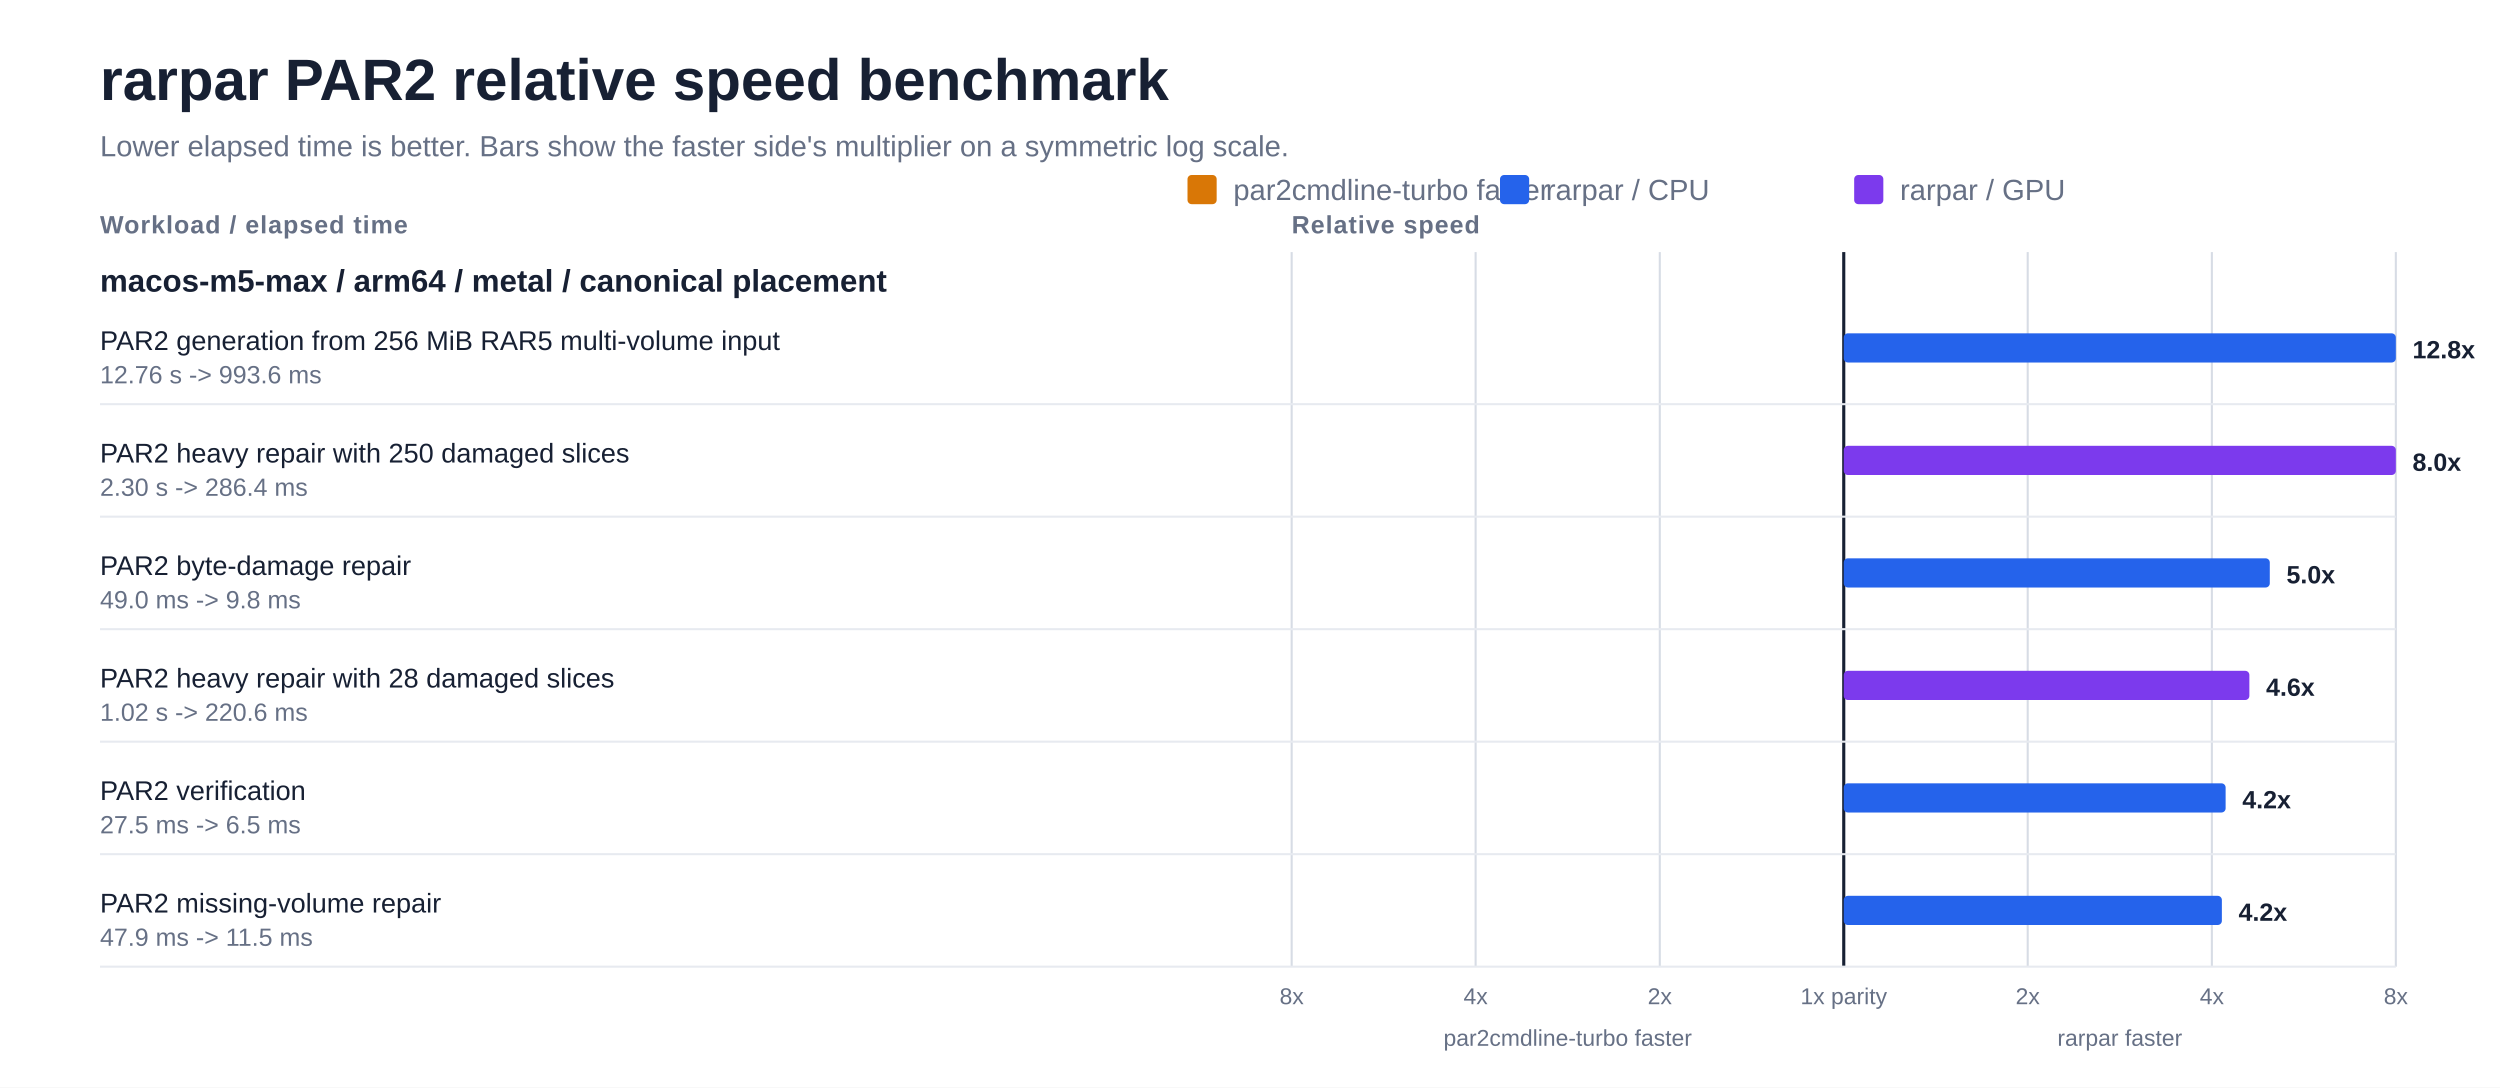
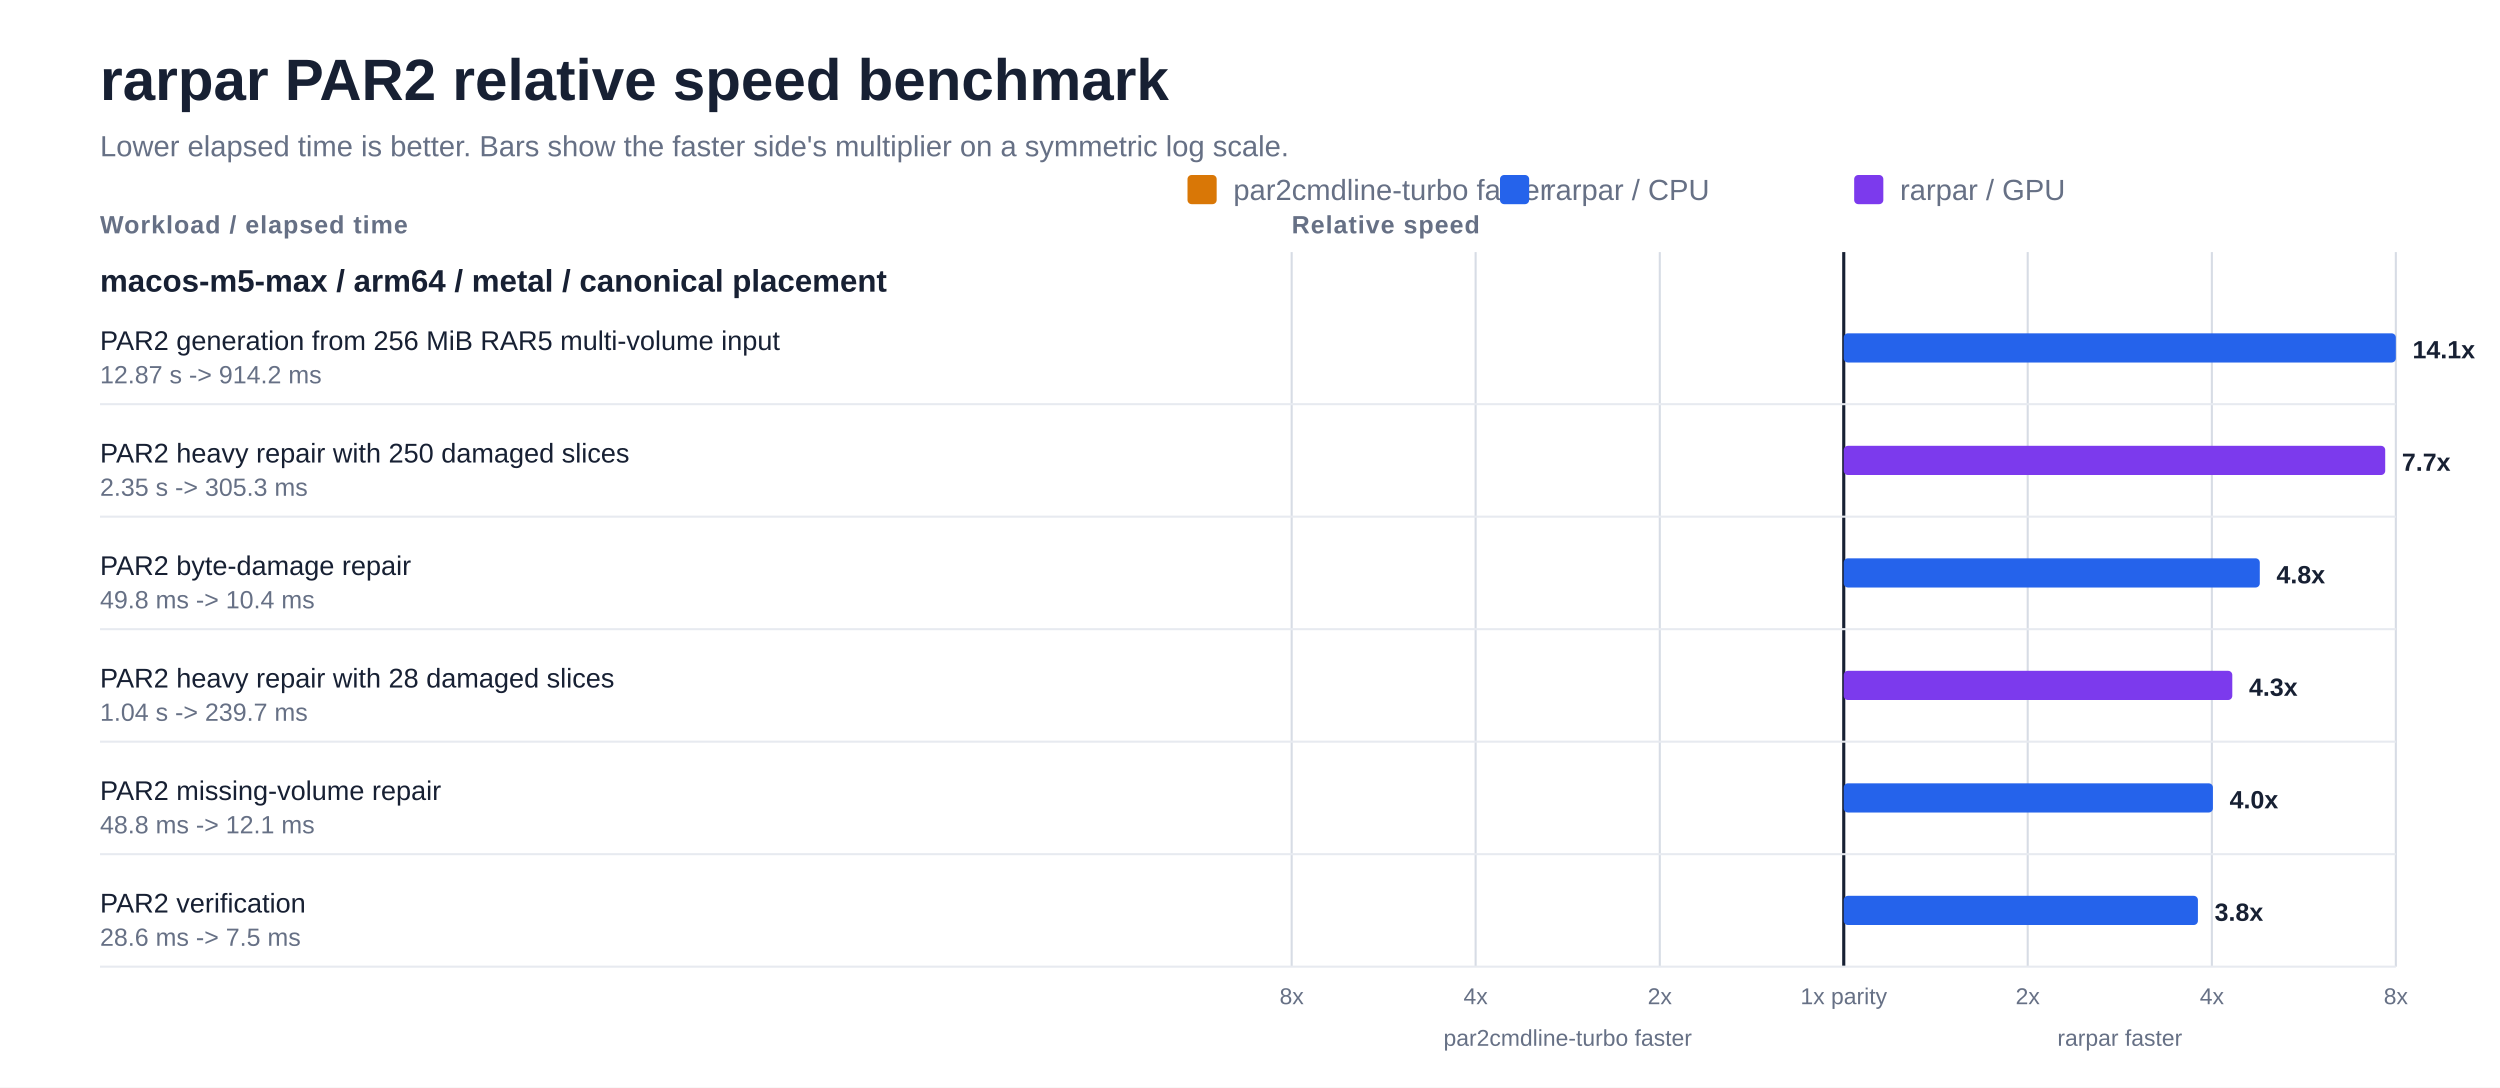
<svg xmlns="http://www.w3.org/2000/svg" width="1200" height="522" viewBox="0 0 1200 522" role="img" aria-labelledby="title desc">
  <style>
    .bg { fill: #ffffff; } text { font-family: Arial, sans-serif; fill: #172033; }
    .title { font-size: 28px; font-weight: 600; } .subtitle { font-size: 14px; fill: #667085; }
    .column { font-size: 12px; font-weight: 600; fill: #667085; letter-spacing: .04em; text-transform: uppercase; }
    .machine { font-size: 15px; font-weight: 600; } .workload { font-size: 13px; font-weight: 500; }
    .timing { font-size: 12px; fill: #667085; } .tick { font-size: 11px; fill: #667085; } .ratio { font-size: 12px; font-weight: 600; }
    .grid { stroke: #d7dce5; stroke-width: 1; } .parity { stroke: #172033; stroke-width: 1.5; } .rule { stroke: #e7eaf0; stroke-width: 1; }
    .cpu { fill: #2563eb; } .gpu { fill: #7c3aed; } .slower { fill: #d97706; }
    @media (prefers-color-scheme: dark) { .bg { fill: #0d1117; } text { fill: #e6edf3; } .subtitle, .column, .timing, .tick { fill: #9ca7b5; } .grid { stroke: #30363d; } .parity { stroke: #e6edf3; } .rule { stroke: #21262d; } .cpu { fill: #58a6ff; } .gpu { fill: #bc8cff; } .slower { fill: #f2a65a; } }
  </style>
  <rect class="bg" width="1200" height="522" />
  <text class="title" x="48" y="48">rarpar PAR2 relative speed benchmark</text>
  <text class="subtitle" x="48" y="75">Lower elapsed time is better. Bars show the faster side's multiplier on a symmetric log scale.</text>
  <g aria-label="Legend">
    <rect class="slower" x="570" y="84" width="14" height="14" rx="2" />
    <text class="subtitle" x="592" y="96">par2cmdline-turbo faster</text>
    <rect class="cpu" x="720" y="84" width="14" height="14" rx="2" />
    <text class="subtitle" x="742" y="96">rarpar / CPU</text>
    <rect class="gpu" x="890" y="84" width="14" height="14" rx="2" />
    <text class="subtitle" x="912" y="96">rarpar / GPU</text>
  </g>
  <text class="column" x="48" y="112">Workload / elapsed time</text>
  <text class="column" x="620" y="112">Relative speed</text>
  <g aria-label="Relative speed axis">
    <line class="grid" x1="620.0" y1="121" x2="620.0" y2="464" />
    <text class="tick" x="620.0" y="482" text-anchor="middle">8x</text>
    <line class="grid" x1="708.3" y1="121" x2="708.3" y2="464" />
    <text class="tick" x="708.3" y="482" text-anchor="middle">4x</text>
    <line class="grid" x1="796.7" y1="121" x2="796.7" y2="464" />
    <text class="tick" x="796.7" y="482" text-anchor="middle">2x</text>
    <line class="parity" x1="885.0" y1="121" x2="885.0" y2="464" />
    <text class="tick" x="885.0" y="482" text-anchor="middle">1x parity</text>
    <line class="grid" x1="973.3" y1="121" x2="973.3" y2="464" />
    <text class="tick" x="973.3" y="482" text-anchor="middle">2x</text>
    <line class="grid" x1="1061.7" y1="121" x2="1061.7" y2="464" />
    <text class="tick" x="1061.7" y="482" text-anchor="middle">4x</text>
    <line class="grid" x1="1150.0" y1="121" x2="1150.0" y2="464" />
    <text class="tick" x="1150.0" y="482" text-anchor="middle">8x</text>
    <text class="tick" x="752.5" y="502" text-anchor="middle">par2cmdline-turbo faster</text>
    <text class="tick" x="1017.5" y="502" text-anchor="middle">rarpar faster</text>
  </g>
  <g aria-label="PAR2 benchmarks">
    <text class="machine" x="48" y="140">macos-m5-max / arm64 / metal / canonical placement</text>
    <text class="workload" x="48" y="168">PAR2 generation from 256 MiB RAR5 multi-volume input</text>
-     <text class="timing" x="48" y="184">12.76 s -&gt; 993.6 ms</text>
+     <text class="timing" x="48" y="184">12.87 s -&gt; 914.2 ms</text>
    <rect class="cpu" x="885.0" y="160" width="265.0" height="14" rx="2" />
-     <text class="ratio" x="1158.0" y="172">12.8x</text>
+     <text class="ratio" x="1158.0" y="172">14.1x</text>
    <line class="rule" x1="48" y1="194" x2="1150" y2="194" />
    <text class="workload" x="48" y="222">PAR2 heavy repair with 250 damaged slices</text>
-     <text class="timing" x="48" y="238">2.30 s -&gt; 286.4 ms</text>
-     <rect class="gpu" x="885.0" y="214" width="265.0" height="14" rx="2" />
-     <text class="ratio" x="1158.0" y="226">8.0x</text>
+     <text class="timing" x="48" y="238">2.35 s -&gt; 305.3 ms</text>
+     <rect class="gpu" x="885.0" y="214" width="259.9" height="14" rx="2" />
+     <text class="ratio" x="1152.9" y="226">7.7x</text>
    <line class="rule" x1="48" y1="248" x2="1150" y2="248" />
    <text class="workload" x="48" y="276">PAR2 byte-damage repair</text>
-     <text class="timing" x="48" y="292">49.0 ms -&gt; 9.8 ms</text>
-     <rect class="cpu" x="885.0" y="268" width="204.5" height="14" rx="2" />
-     <text class="ratio" x="1097.5" y="280">5.0x</text>
+     <text class="timing" x="48" y="292">49.8 ms -&gt; 10.4 ms</text>
+     <rect class="cpu" x="885.0" y="268" width="199.7" height="14" rx="2" />
+     <text class="ratio" x="1092.7" y="280">4.8x</text>
    <line class="rule" x1="48" y1="302" x2="1150" y2="302" />
    <text class="workload" x="48" y="330">PAR2 heavy repair with 28 damaged slices</text>
-     <text class="timing" x="48" y="346">1.02 s -&gt; 220.6 ms</text>
-     <rect class="gpu" x="885.0" y="322" width="194.7" height="14" rx="2" />
-     <text class="ratio" x="1087.7" y="334">4.6x</text>
+     <text class="timing" x="48" y="346">1.04 s -&gt; 239.7 ms</text>
+     <rect class="gpu" x="885.0" y="322" width="186.5" height="14" rx="2" />
+     <text class="ratio" x="1079.5" y="334">4.3x</text>
    <line class="rule" x1="48" y1="356" x2="1150" y2="356" />
-     <text class="workload" x="48" y="384">PAR2 verification</text>
-     <text class="timing" x="48" y="400">27.5 ms -&gt; 6.5 ms</text>
-     <rect class="cpu" x="885.0" y="376" width="183.3" height="14" rx="2" />
-     <text class="ratio" x="1076.3" y="388">4.2x</text>
+     <text class="workload" x="48" y="384">PAR2 missing-volume repair</text>
+     <text class="timing" x="48" y="400">48.8 ms -&gt; 12.1 ms</text>
+     <rect class="cpu" x="885.0" y="376" width="177.2" height="14" rx="2" />
+     <text class="ratio" x="1070.2" y="388">4.0x</text>
    <line class="rule" x1="48" y1="410" x2="1150" y2="410" />
-     <text class="workload" x="48" y="438">PAR2 missing-volume repair</text>
-     <text class="timing" x="48" y="454">47.9 ms -&gt; 11.5 ms</text>
-     <rect class="cpu" x="885.0" y="430" width="181.5" height="14" rx="2" />
-     <text class="ratio" x="1074.5" y="442">4.2x</text>
+     <text class="workload" x="48" y="438">PAR2 verification</text>
+     <text class="timing" x="48" y="454">28.6 ms -&gt; 7.5 ms</text>
+     <rect class="cpu" x="885.0" y="430" width="170.0" height="14" rx="2" />
+     <text class="ratio" x="1063.0" y="442">3.8x</text>
    <line class="rule" x1="48" y1="464" x2="1150" y2="464" />
  </g>
</svg>
